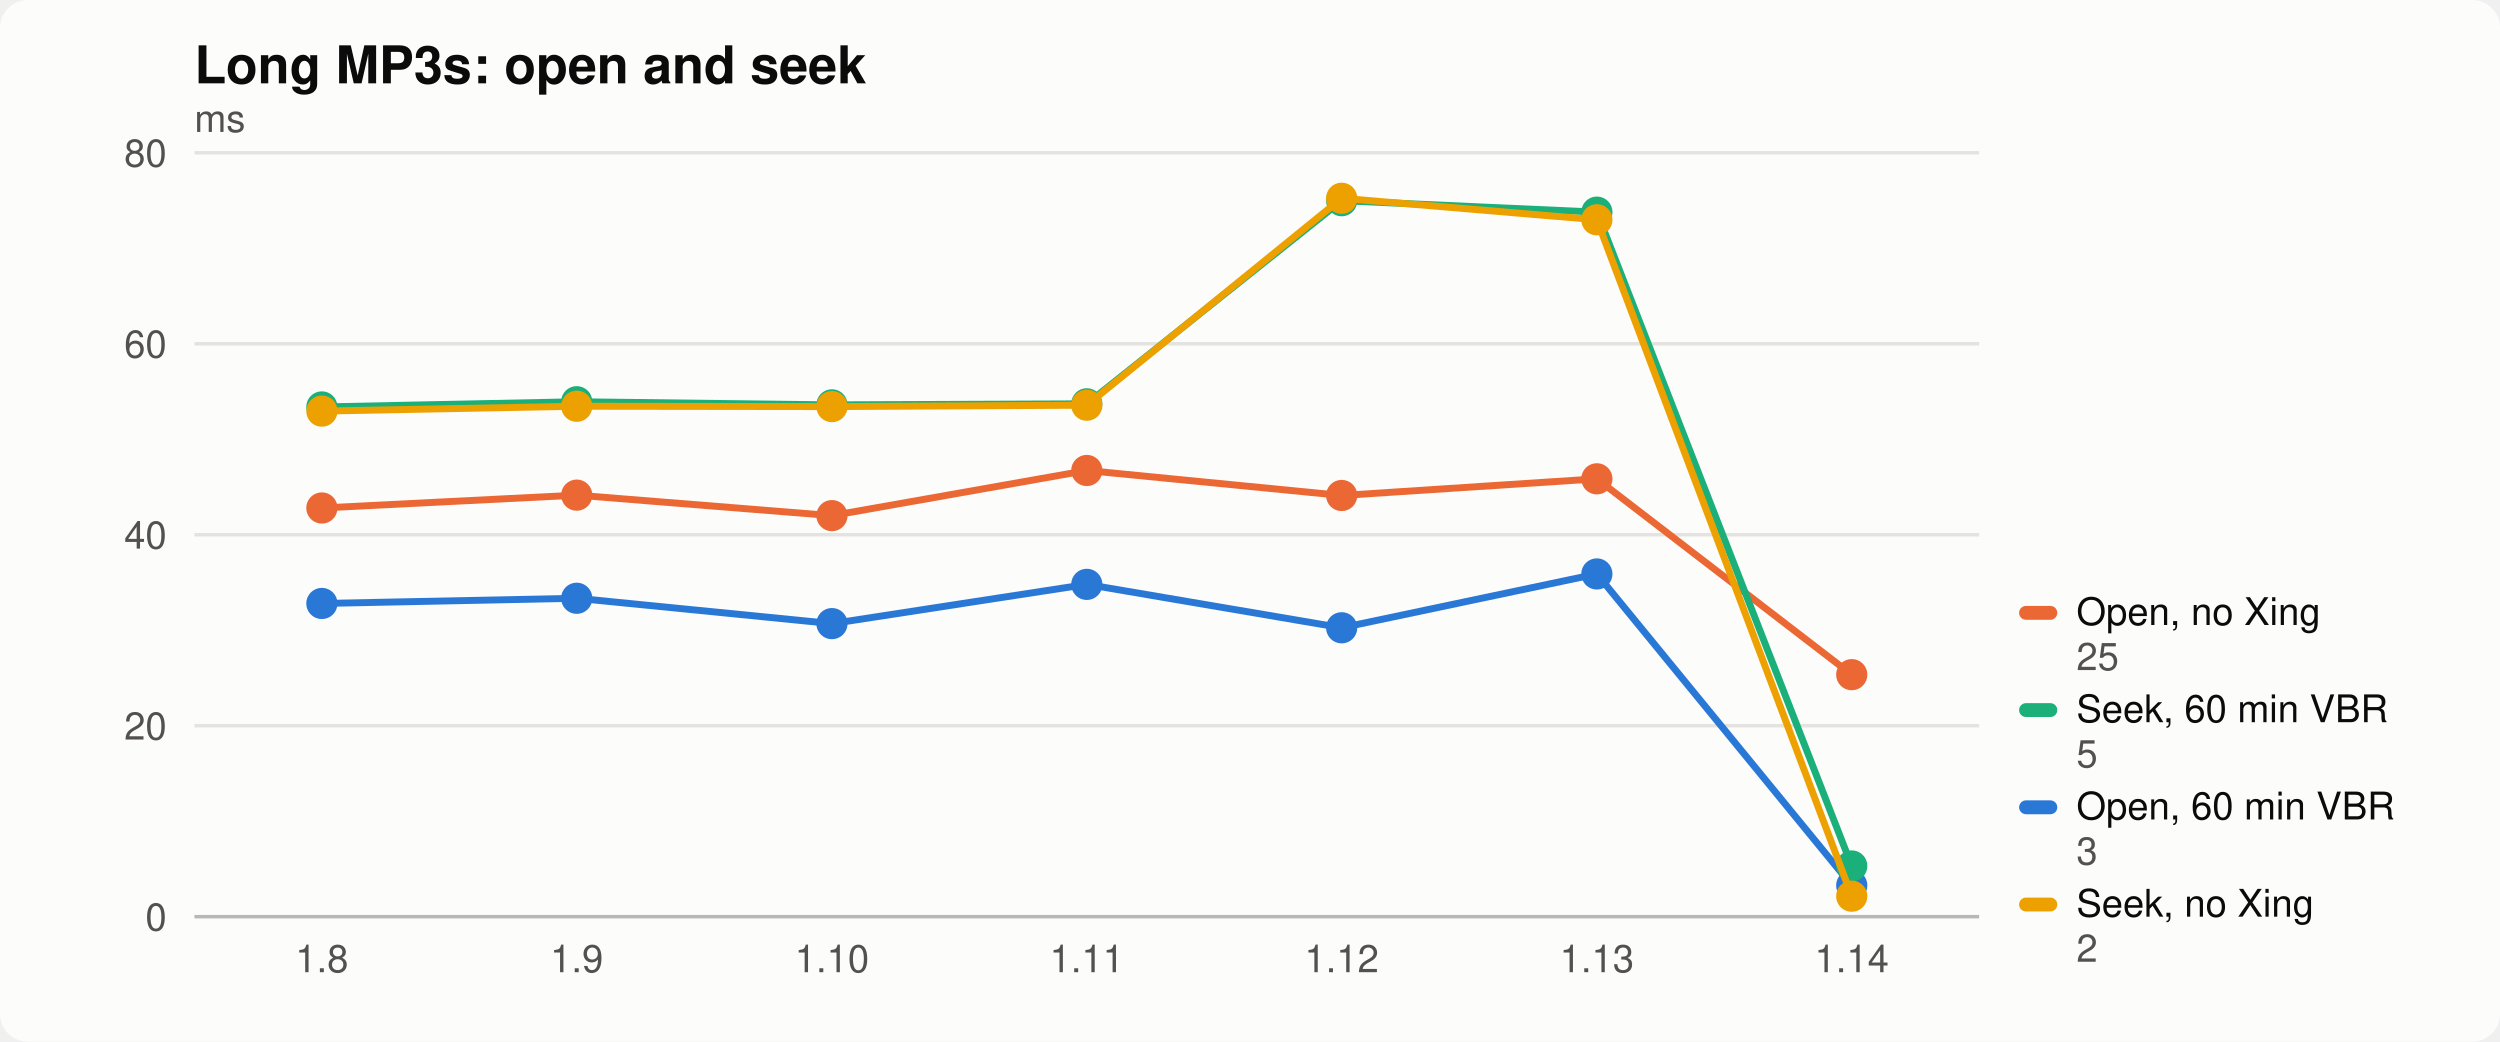
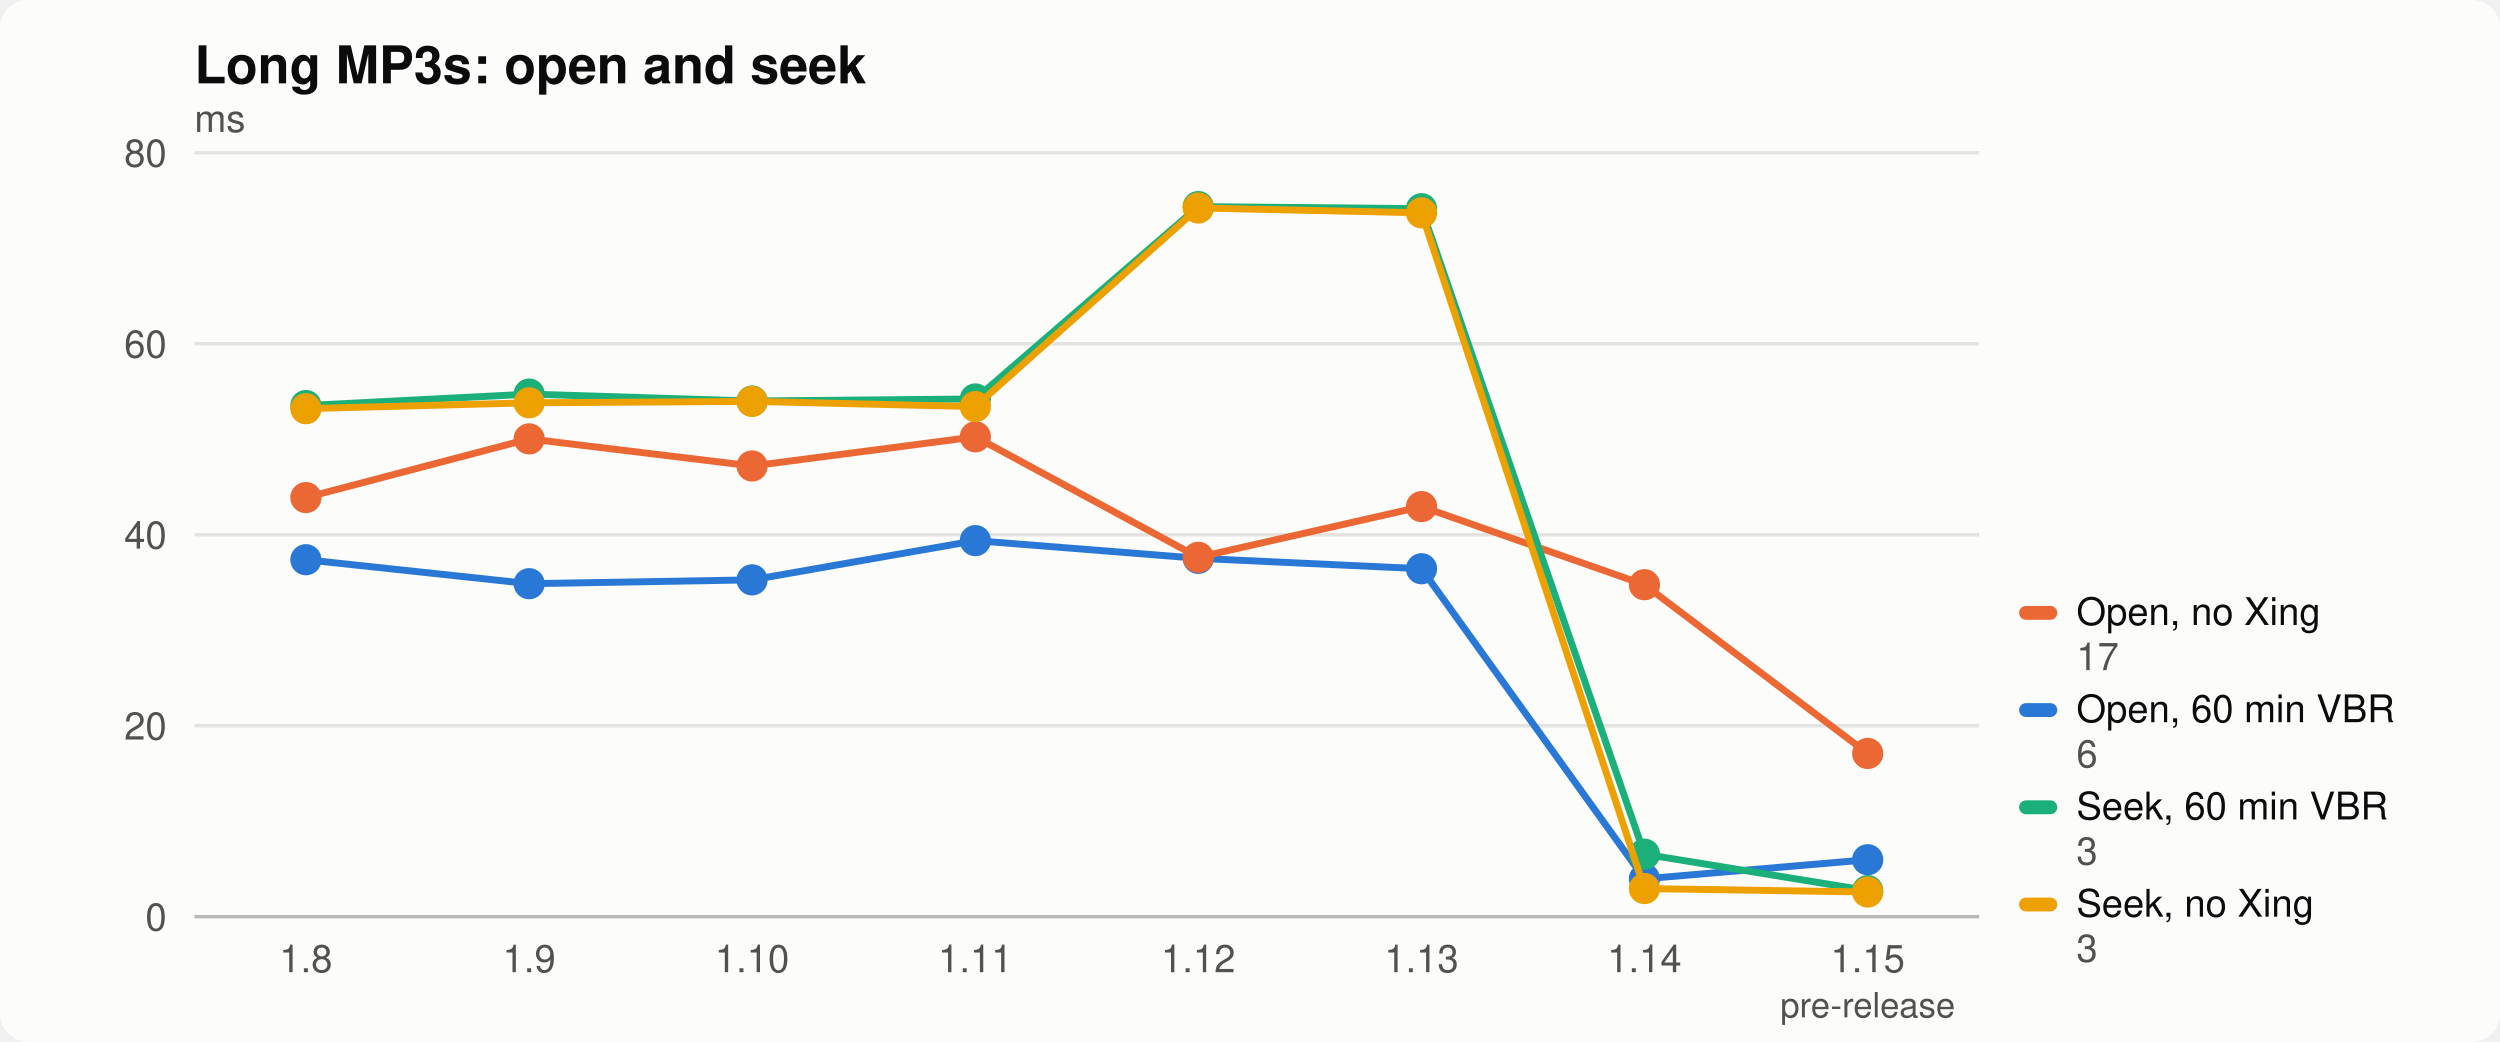
<svg xmlns="http://www.w3.org/2000/svg" viewBox="0 0 720 300" width="720" height="300" font-family="-apple-system,BlinkMacSystemFont,Segoe UI,Helvetica,Arial,sans-serif" role="img" aria-label="Long MP3s: open and seek">
  <style>.bg{fill:#fcfcfb}.t{fill:#0b0b0b}.m{fill:#52514e}.g{stroke:#e4e3df}.a{stroke:#b9b8b2}.s0{stroke:#2a78d6;fill:#2a78d6}.s1{stroke:#eb6834;fill:#eb6834}.s2{stroke:#1baf7a;fill:#1baf7a}.s3{stroke:#eda100;fill:#eda100}@media (prefers-color-scheme:dark){.bg{fill:#1a1a19}.t{fill:#ffffff}.m{fill:#c3c2b7}.g{stroke:#2f2f2d}.a{stroke:#555550}.s0{stroke:#3987e5;fill:#3987e5}.s1{stroke:#d95926;fill:#d95926}.s2{stroke:#199e70;fill:#199e70}.s3{stroke:#c98500;fill:#c98500}}.l{fill:none;stroke-width:2;stroke-linejoin:round;stroke-linecap:round}</style>
  <rect class="bg" width="720" height="300" rx="8" />
  <text class="t" x="56" y="24" font-size="15" font-weight="600">Long MP3s: open and seek</text>
  <text class="m" x="56" y="38" font-size="11">ms</text>
  <line class="a" x1="56" x2="570" y1="264.0" y2="264.0" />
  <text class="m" x="48" y="268.0" font-size="11" text-anchor="end">0</text>
  <line class="g" x1="56" x2="570" y1="209.0" y2="209.0" />
  <text class="m" x="48" y="213.0" font-size="11" text-anchor="end">20</text>
  <line class="g" x1="56" x2="570" y1="154.0" y2="154.0" />
  <text class="m" x="48" y="158.0" font-size="11" text-anchor="end">40</text>
  <line class="g" x1="56" x2="570" y1="99.0" y2="99.0" />
  <text class="m" x="48" y="103.0" font-size="11" text-anchor="end">60</text>
  <line class="g" x1="56" x2="570" y1="44.0" y2="44.0" />
  <text class="m" x="48" y="48.0" font-size="11" text-anchor="end">80</text>
-   <text class="m" x="92.7" y="280" font-size="11" text-anchor="middle">1.8</text>
-   <text class="m" x="166.1" y="280" font-size="11" text-anchor="middle">1.9</text>
-   <text class="m" x="239.6" y="280" font-size="11" text-anchor="middle">1.10</text>
-   <text class="m" x="313.0" y="280" font-size="11" text-anchor="middle">1.11</text>
-   <text class="m" x="386.4" y="280" font-size="11" text-anchor="middle">1.12</text>
-   <text class="m" x="459.9" y="280" font-size="11" text-anchor="middle">1.13</text>
-   <text class="m" x="533.3" y="280" font-size="11" text-anchor="middle">1.14</text>
-   <path class="l s0" d="M92.7,173.8 L166.1,172.3 L239.6,179.6 L313.0,168.3 L386.4,180.8 L459.9,165.3 L533.3,255.0" />
-   <circle class="s0" cx="92.7" cy="173.8" r="4" stroke="none" />
-   <circle class="s0" cx="166.1" cy="172.3" r="4" stroke="none" />
-   <circle class="s0" cx="239.6" cy="179.6" r="4" stroke="none" />
-   <circle class="s0" cx="313.0" cy="168.3" r="4" stroke="none" />
-   <circle class="s0" cx="386.4" cy="180.8" r="4" stroke="none" />
-   <circle class="s0" cx="459.9" cy="165.3" r="4" stroke="none" />
-   <circle class="s0" cx="533.3" cy="255.0" r="4" stroke="none" />
-   <path class="l s1" d="M92.7,146.3 L166.1,142.6 L239.6,148.5 L313.0,135.5 L386.4,142.7 L459.9,137.9 L533.3,194.3" />
-   <circle class="s1" cx="92.7" cy="146.3" r="4" stroke="none" />
-   <circle class="s1" cx="166.1" cy="142.6" r="4" stroke="none" />
-   <circle class="s1" cx="239.6" cy="148.5" r="4" stroke="none" />
-   <circle class="s1" cx="313.0" cy="135.5" r="4" stroke="none" />
-   <circle class="s1" cx="386.4" cy="142.7" r="4" stroke="none" />
-   <circle class="s1" cx="459.9" cy="137.9" r="4" stroke="none" />
-   <circle class="s1" cx="533.3" cy="194.3" r="4" stroke="none" />
-   <path class="l s2" d="M92.7,117.2 L166.1,115.7 L239.6,116.6 L313.0,116.3 L386.4,57.8 L459.9,61.1 L533.3,249.4" />
-   <circle class="s2" cx="92.7" cy="117.2" r="4" stroke="none" />
-   <circle class="s2" cx="166.1" cy="115.7" r="4" stroke="none" />
-   <circle class="s2" cx="239.6" cy="116.6" r="4" stroke="none" />
-   <circle class="s2" cx="313.0" cy="116.3" r="4" stroke="none" />
-   <circle class="s2" cx="386.4" cy="57.8" r="4" stroke="none" />
-   <circle class="s2" cx="459.9" cy="61.1" r="4" stroke="none" />
-   <circle class="s2" cx="533.3" cy="249.4" r="4" stroke="none" />
-   <path class="l s3" d="M92.7,118.4 L166.1,117.0 L239.6,117.1 L313.0,116.7 L386.4,57.1 L459.9,63.3 L533.3,258.1" />
-   <circle class="s3" cx="92.7" cy="118.4" r="4" stroke="none" />
-   <circle class="s3" cx="166.1" cy="117.0" r="4" stroke="none" />
-   <circle class="s3" cx="239.6" cy="117.1" r="4" stroke="none" />
-   <circle class="s3" cx="313.0" cy="116.7" r="4" stroke="none" />
-   <circle class="s3" cx="386.4" cy="57.1" r="4" stroke="none" />
-   <circle class="s3" cx="459.9" cy="63.3" r="4" stroke="none" />
-   <circle class="s3" cx="533.3" cy="258.1" r="4" stroke="none" />
+   <text class="m" x="88.1" y="280" font-size="11" text-anchor="middle">1.8</text>
+   <text class="m" x="152.4" y="280" font-size="11" text-anchor="middle">1.9</text>
+   <text class="m" x="216.6" y="280" font-size="11" text-anchor="middle">1.10</text>
+   <text class="m" x="280.9" y="280" font-size="11" text-anchor="middle">1.11</text>
+   <text class="m" x="345.1" y="280" font-size="11" text-anchor="middle">1.12</text>
+   <text class="m" x="409.4" y="280" font-size="11" text-anchor="middle">1.13</text>
+   <text class="m" x="473.6" y="280" font-size="11" text-anchor="middle">1.14</text>
+   <text class="m" x="537.9" y="280" font-size="11" text-anchor="middle">1.15</text>
+   <text class="m" x="537.9" y="293" font-size="10" text-anchor="middle">pre-release</text>
+   <path class="l s0" d="M88.1,161.2 L152.4,168.1 L216.6,167.0 L280.9,155.7 L345.1,160.8 L409.4,163.8 L473.6,253.1 L537.9,247.6" />
+   <circle class="s0" cx="88.1" cy="161.2" r="4" stroke="none" />
+   <circle class="s0" cx="152.4" cy="168.1" r="4" stroke="none" />
+   <circle class="s0" cx="216.6" cy="167.0" r="4" stroke="none" />
+   <circle class="s0" cx="280.9" cy="155.7" r="4" stroke="none" />
+   <circle class="s0" cx="345.1" cy="160.8" r="4" stroke="none" />
+   <circle class="s0" cx="409.4" cy="163.8" r="4" stroke="none" />
+   <circle class="s0" cx="473.6" cy="253.1" r="4" stroke="none" />
+   <circle class="s0" cx="537.9" cy="247.6" r="4" stroke="none" />
+   <path class="l s1" d="M88.1,143.3 L152.4,126.4 L216.6,134.2 L280.9,125.8 L345.1,160.5 L409.4,145.9 L473.6,168.4 L537.9,217.0" />
+   <circle class="s1" cx="88.1" cy="143.3" r="4" stroke="none" />
+   <circle class="s1" cx="152.4" cy="126.4" r="4" stroke="none" />
+   <circle class="s1" cx="216.6" cy="134.2" r="4" stroke="none" />
+   <circle class="s1" cx="280.9" cy="125.8" r="4" stroke="none" />
+   <circle class="s1" cx="345.1" cy="160.5" r="4" stroke="none" />
+   <circle class="s1" cx="409.4" cy="145.9" r="4" stroke="none" />
+   <circle class="s1" cx="473.6" cy="168.4" r="4" stroke="none" />
+   <circle class="s1" cx="537.9" cy="217.0" r="4" stroke="none" />
+   <path class="l s2" d="M88.1,116.8 L152.4,113.5 L216.6,115.5 L280.9,114.9 L345.1,59.5 L409.4,60.1 L473.6,246.0 L537.9,256.5" />
+   <circle class="s2" cx="88.1" cy="116.8" r="4" stroke="none" />
+   <circle class="s2" cx="152.4" cy="113.5" r="4" stroke="none" />
+   <circle class="s2" cx="216.6" cy="115.5" r="4" stroke="none" />
+   <circle class="s2" cx="280.9" cy="114.9" r="4" stroke="none" />
+   <circle class="s2" cx="345.1" cy="59.5" r="4" stroke="none" />
+   <circle class="s2" cx="409.4" cy="60.1" r="4" stroke="none" />
+   <circle class="s2" cx="473.6" cy="246.0" r="4" stroke="none" />
+   <circle class="s2" cx="537.9" cy="256.5" r="4" stroke="none" />
+   <path class="l s3" d="M88.1,117.7 L152.4,116.0 L216.6,115.6 L280.9,117.1 L345.1,59.9 L409.4,61.3 L473.6,255.9 L537.9,256.9" />
+   <circle class="s3" cx="88.1" cy="117.7" r="4" stroke="none" />
+   <circle class="s3" cx="152.4" cy="116.0" r="4" stroke="none" />
+   <circle class="s3" cx="216.6" cy="115.6" r="4" stroke="none" />
+   <circle class="s3" cx="280.9" cy="117.1" r="4" stroke="none" />
+   <circle class="s3" cx="345.1" cy="59.9" r="4" stroke="none" />
+   <circle class="s3" cx="409.4" cy="61.3" r="4" stroke="none" />
+   <circle class="s3" cx="473.6" cy="255.9" r="4" stroke="none" />
+   <circle class="s3" cx="537.9" cy="256.9" r="4" stroke="none" />
  <rect class="s1" x="582" y="175.0" width="10" height="3" rx="1.5" stroke="none" />
  <text class="t" x="598" y="180.0" font-size="11">Open, no Xing</text>
-   <text class="m" x="598" y="193.0" font-size="11">25</text>
-   <rect class="s2" x="582" y="203.0" width="10" height="3" rx="1.5" stroke="none" />
-   <text class="t" x="598" y="208.0" font-size="11">Seek, 60 min VBR</text>
-   <text class="m" x="598" y="221.0" font-size="11">5</text>
-   <rect class="s0" x="582" y="231.0" width="10" height="3" rx="1.5" stroke="none" />
-   <text class="t" x="598" y="236.0" font-size="11">Open, 60 min VBR</text>
+   <text class="m" x="598" y="193.0" font-size="11">17</text>
+   <rect class="s0" x="582" y="203.0" width="10" height="3" rx="1.5" stroke="none" />
+   <text class="t" x="598" y="208.0" font-size="11">Open, 60 min VBR</text>
+   <text class="m" x="598" y="221.0" font-size="11">6</text>
+   <rect class="s2" x="582" y="231.0" width="10" height="3" rx="1.5" stroke="none" />
+   <text class="t" x="598" y="236.0" font-size="11">Seek, 60 min VBR</text>
  <text class="m" x="598" y="249.0" font-size="11">3</text>
  <rect class="s3" x="582" y="259.0" width="10" height="3" rx="1.5" stroke="none" />
  <text class="t" x="598" y="264.0" font-size="11">Seek, no Xing</text>
-   <text class="m" x="598" y="277.0" font-size="11">2</text>
+   <text class="m" x="598" y="277.0" font-size="11">3</text>
</svg>
